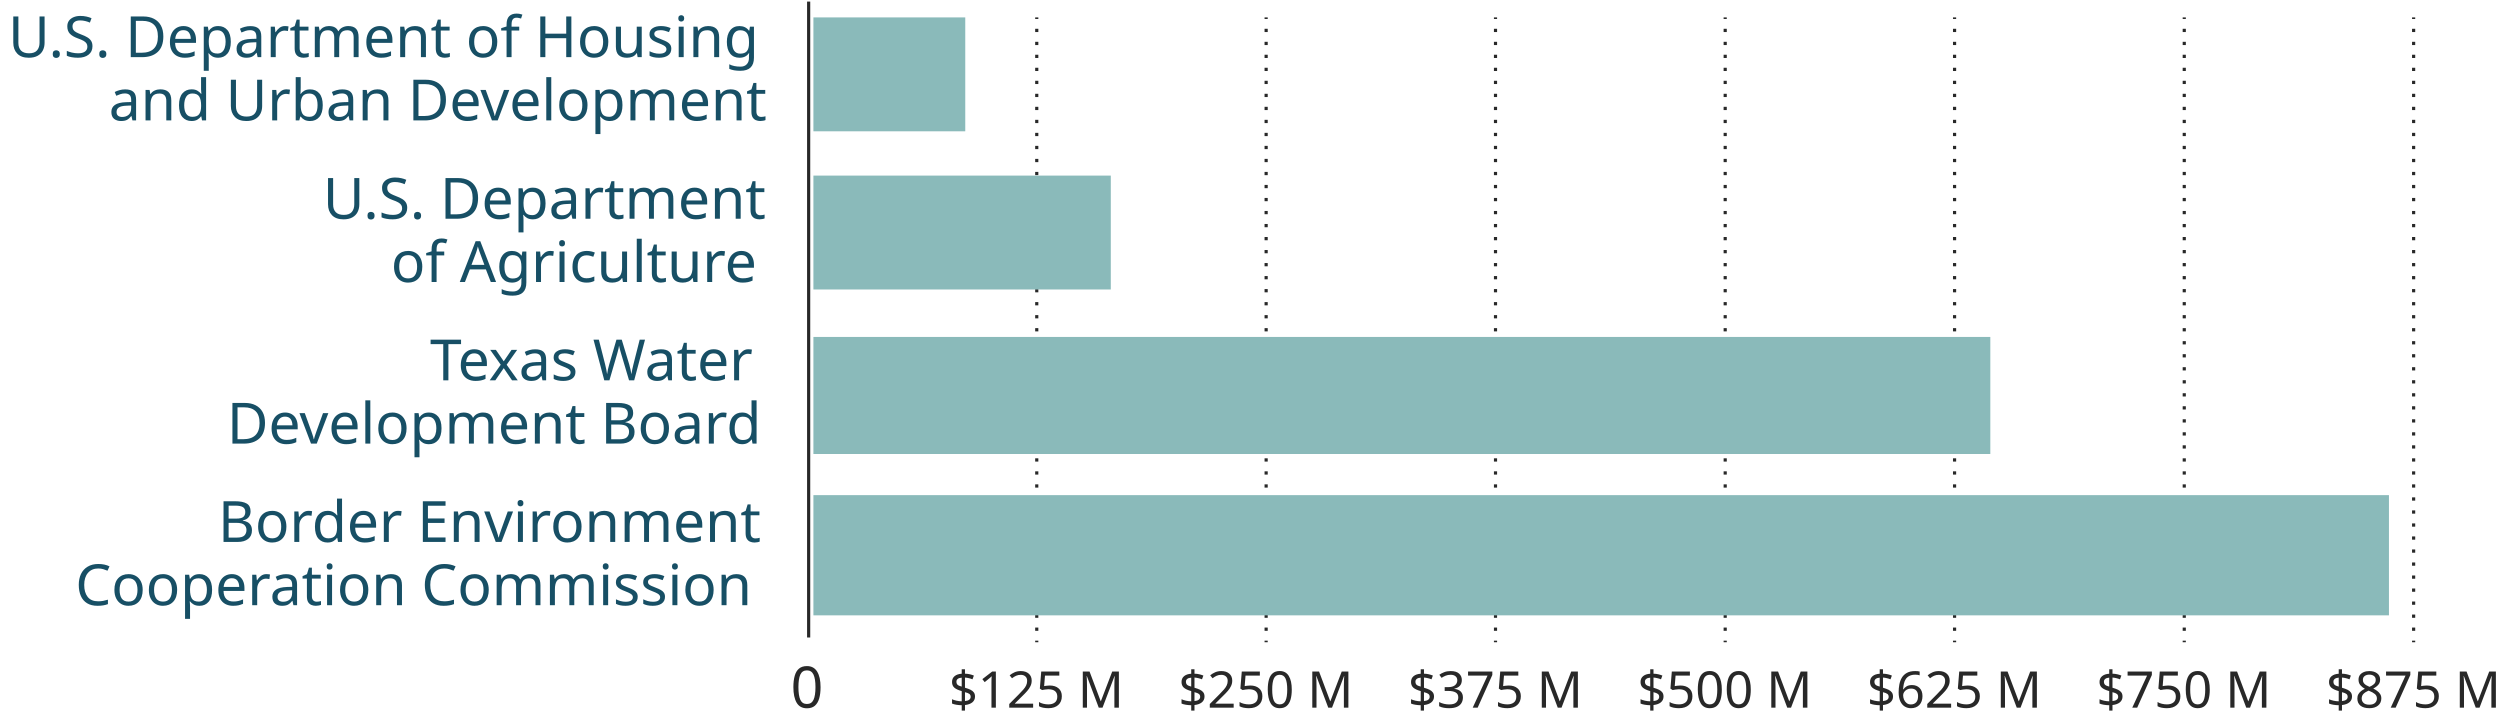
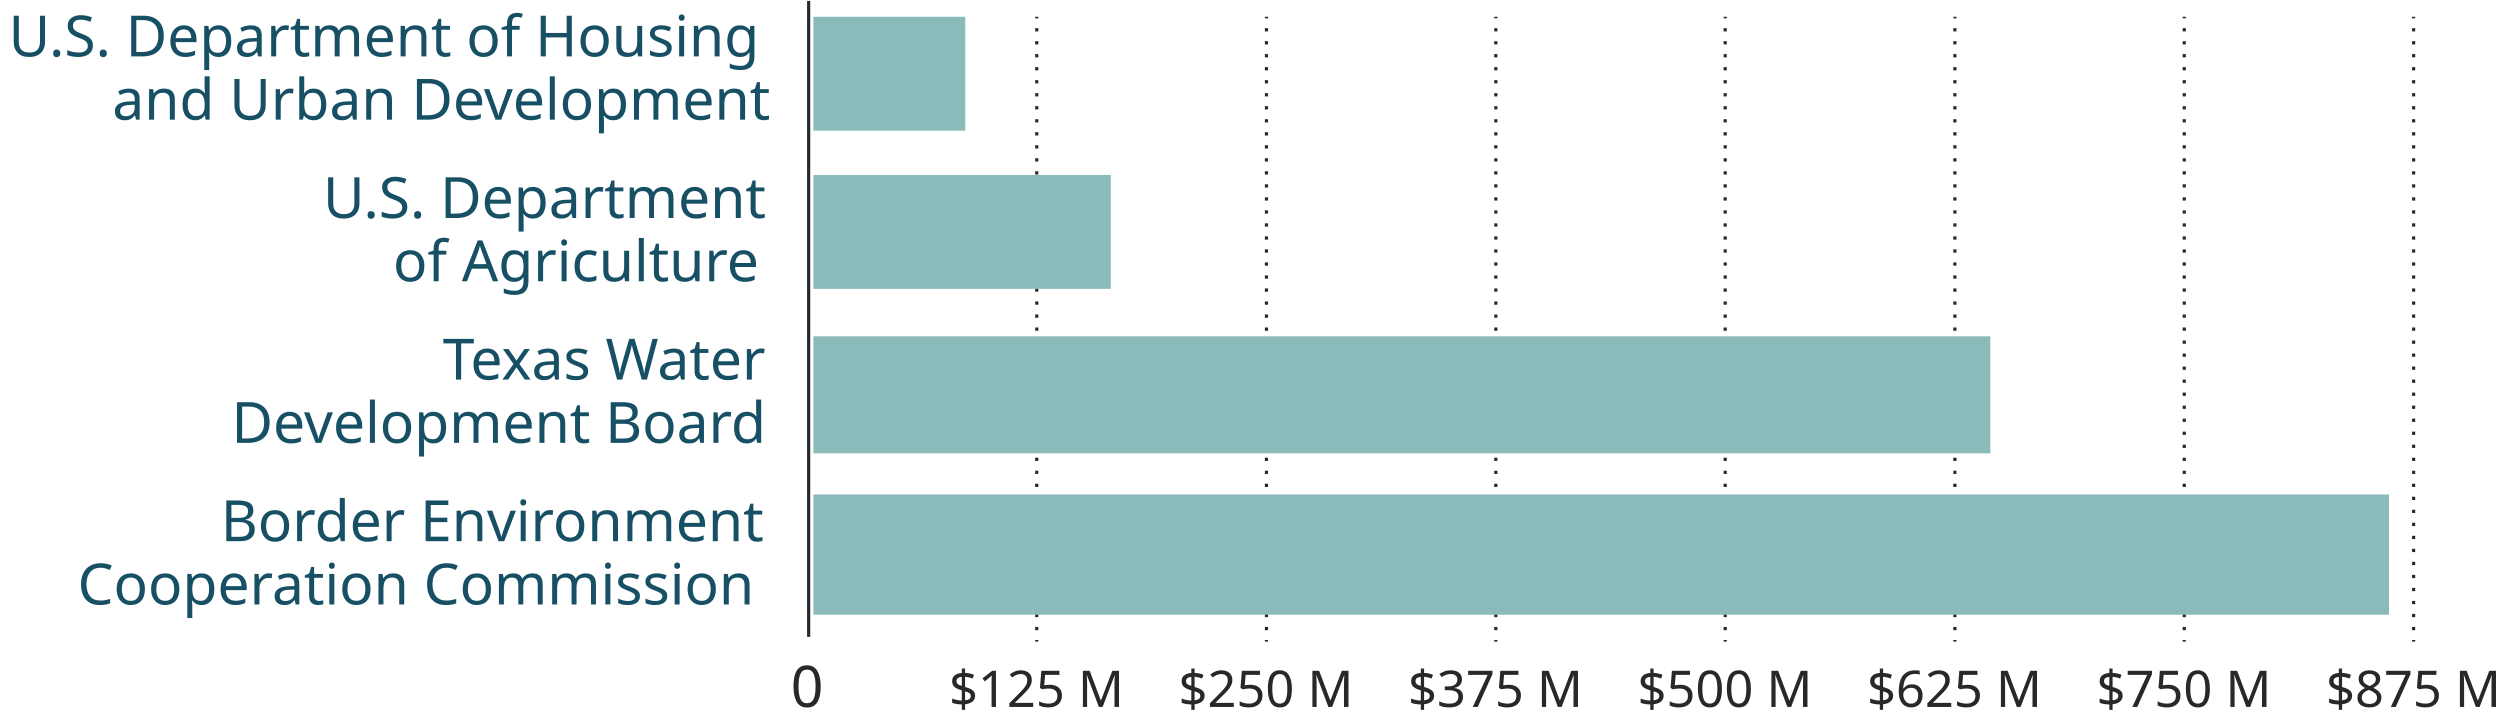
- <svg xmlns="http://www.w3.org/2000/svg" version="1.1" id="Layer_1" x="0px" y="0px" width="790.2px" height="227.7px" viewBox="245 12.3 790.2 227.7" enable-background="new 245 12.3 790.2 227.7" xml:space="preserve">
+ <svg xmlns="http://www.w3.org/2000/svg" version="1.1" id="Layer_1" x="0px" y="0px" width="790.2px" height="227.7px" viewBox="-84 -63.7 790.2 227.7" enable-background="new -84 -63.7 790.2 227.7" xml:space="preserve">
  <g>
    <g>
-       <line fill="none" stroke="#282828" stroke-miterlimit="10" x1="645.2" y1="17.8" x2="645.2" y2="18.3" />
-       <line fill="none" stroke="#282828" stroke-miterlimit="10" stroke-dasharray="1.029,3.086,1.029,3.086" x1="645.2" y1="21.4" x2="645.2" y2="28.1" />
-       <line fill="none" stroke="#282828" stroke-miterlimit="10" stroke-dasharray="1.029,3.086,1.029,3.086,1.029,3.086" x1="645.2" y1="29.6" x2="645.2" y2="213.3" />
-       <line fill="none" stroke="#282828" stroke-miterlimit="10" x1="645.2" y1="214.8" x2="645.2" y2="215.3" />
+       <g>
+         <line fill="none" stroke="#282828" stroke-miterlimit="10" x1="316.3" y1="-58.4" x2="316.3" y2="-57.9" />
+         <line fill="none" stroke="#282828" stroke-miterlimit="10" stroke-dasharray="1.029,3.086,1.029,3.086" x1="316.3" y1="-54.8" x2="316.3" y2="-48.1" />
+         <line fill="none" stroke="#282828" stroke-miterlimit="10" stroke-dasharray="1.029,3.086,1.029,3.086,1.029,3.086" x1="316.3" y1="-46.6" x2="316.3" y2="137.1" />
+         <line fill="none" stroke="#282828" stroke-miterlimit="10" x1="316.3" y1="138.6" x2="316.3" y2="139.1" />
+       </g>
    </g>
-   </g>
-   <g>
    <g>
-       <line fill="none" stroke="#282828" stroke-miterlimit="10" x1="717.7" y1="17.8" x2="717.7" y2="18.3" />
-       <line fill="none" stroke="#282828" stroke-miterlimit="10" stroke-dasharray="1.029,3.086,1.029,3.086" x1="717.7" y1="21.4" x2="717.7" y2="28.1" />
-       <line fill="none" stroke="#282828" stroke-miterlimit="10" stroke-dasharray="1.029,3.086,1.029,3.086,1.029,3.086" x1="717.7" y1="29.6" x2="717.7" y2="213.3" />
-       <line fill="none" stroke="#282828" stroke-miterlimit="10" x1="717.7" y1="214.8" x2="717.7" y2="215.3" />
+       <g>
+         <line fill="none" stroke="#282828" stroke-miterlimit="10" x1="388.8" y1="-58.4" x2="388.8" y2="-57.9" />
+         <line fill="none" stroke="#282828" stroke-miterlimit="10" stroke-dasharray="1.029,3.086,1.029,3.086" x1="388.8" y1="-54.8" x2="388.8" y2="-48.1" />
+         <line fill="none" stroke="#282828" stroke-miterlimit="10" stroke-dasharray="1.029,3.086,1.029,3.086,1.029,3.086" x1="388.8" y1="-46.6" x2="388.8" y2="137.1" />
+         <line fill="none" stroke="#282828" stroke-miterlimit="10" x1="388.8" y1="138.6" x2="388.8" y2="139.1" />
+       </g>
    </g>
-   </g>
-   <g>
    <g>
-       <line fill="none" stroke="#282828" stroke-miterlimit="10" x1="790.3" y1="17.8" x2="790.3" y2="18.3" />
-       <line fill="none" stroke="#282828" stroke-miterlimit="10" stroke-dasharray="1.029,3.086,1.029,3.086" x1="790.3" y1="21.4" x2="790.3" y2="28.1" />
-       <line fill="none" stroke="#282828" stroke-miterlimit="10" stroke-dasharray="1.029,3.086,1.029,3.086,1.029,3.086" x1="790.3" y1="29.6" x2="790.3" y2="213.3" />
-       <line fill="none" stroke="#282828" stroke-miterlimit="10" x1="790.3" y1="214.8" x2="790.3" y2="215.3" />
+       <g>
+         <line fill="none" stroke="#282828" stroke-miterlimit="10" x1="461.3" y1="-58.4" x2="461.3" y2="-57.9" />
+         <line fill="none" stroke="#282828" stroke-miterlimit="10" stroke-dasharray="1.029,3.086,1.029,3.086" x1="461.3" y1="-54.8" x2="461.3" y2="-48.1" />
+         <line fill="none" stroke="#282828" stroke-miterlimit="10" stroke-dasharray="1.029,3.086,1.029,3.086,1.029,3.086" x1="461.3" y1="-46.6" x2="461.3" y2="137.1" />
+         <line fill="none" stroke="#282828" stroke-miterlimit="10" x1="461.3" y1="138.6" x2="461.3" y2="139.1" />
+       </g>
    </g>
-   </g>
-   <g>
    <g>
-       <line fill="none" stroke="#282828" stroke-miterlimit="10" x1="862.8" y1="17.8" x2="862.8" y2="18.3" />
-       <line fill="none" stroke="#282828" stroke-miterlimit="10" stroke-dasharray="1.029,3.086,1.029,3.086" x1="862.8" y1="21.4" x2="862.8" y2="28.1" />
-       <line fill="none" stroke="#282828" stroke-miterlimit="10" stroke-dasharray="1.029,3.086,1.029,3.086,1.029,3.086" x1="862.8" y1="29.6" x2="862.8" y2="213.3" />
-       <line fill="none" stroke="#282828" stroke-miterlimit="10" x1="862.8" y1="214.8" x2="862.8" y2="215.3" />
+       <g>
+         <line fill="none" stroke="#282828" stroke-miterlimit="10" x1="533.9" y1="-58.4" x2="533.9" y2="-57.9" />
+         <line fill="none" stroke="#282828" stroke-miterlimit="10" stroke-dasharray="1.029,3.086,1.029,3.086" x1="533.9" y1="-54.8" x2="533.9" y2="-48.1" />
+         <line fill="none" stroke="#282828" stroke-miterlimit="10" stroke-dasharray="1.029,3.086,1.029,3.086,1.029,3.086" x1="533.9" y1="-46.6" x2="533.9" y2="137.1" />
+         <line fill="none" stroke="#282828" stroke-miterlimit="10" x1="533.9" y1="138.6" x2="533.9" y2="139.1" />
+       </g>
    </g>
-   </g>
-   <g>
    <g>
-       <line fill="none" stroke="#282828" stroke-miterlimit="10" x1="935.4" y1="17.8" x2="935.4" y2="18.3" />
-       <line fill="none" stroke="#282828" stroke-miterlimit="10" stroke-dasharray="1.029,3.086,1.029,3.086" x1="935.4" y1="21.4" x2="935.4" y2="28.1" />
-       <line fill="none" stroke="#282828" stroke-miterlimit="10" stroke-dasharray="1.029,3.086,1.029,3.086,1.029,3.086" x1="935.4" y1="29.6" x2="935.4" y2="213.3" />
-       <line fill="none" stroke="#282828" stroke-miterlimit="10" x1="935.4" y1="214.8" x2="935.4" y2="215.3" />
+       <g>
+         <line fill="none" stroke="#282828" stroke-miterlimit="10" x1="606.4" y1="-58.4" x2="606.4" y2="-57.9" />
+         <line fill="none" stroke="#282828" stroke-miterlimit="10" stroke-dasharray="1.029,3.086,1.029,3.086" x1="606.4" y1="-54.8" x2="606.4" y2="-48.1" />
+         <line fill="none" stroke="#282828" stroke-miterlimit="10" stroke-dasharray="1.029,3.086,1.029,3.086,1.029,3.086" x1="606.4" y1="-46.6" x2="606.4" y2="137.1" />
+         <line fill="none" stroke="#282828" stroke-miterlimit="10" x1="606.4" y1="138.6" x2="606.4" y2="139.1" />
+       </g>
    </g>
-   </g>
-   <g>
    <g>
-       <line fill="none" stroke="#282828" stroke-miterlimit="10" x1="572.7" y1="17.8" x2="572.7" y2="18.3" />
-       <line fill="none" stroke="#282828" stroke-miterlimit="10" stroke-dasharray="1.029,3.086,1.029,3.086" x1="572.7" y1="21.4" x2="572.7" y2="28.1" />
-       <line fill="none" stroke="#282828" stroke-miterlimit="10" stroke-dasharray="1.029,3.086,1.029,3.086,1.029,3.086" x1="572.7" y1="29.6" x2="572.7" y2="213.3" />
-       <line fill="none" stroke="#282828" stroke-miterlimit="10" x1="572.7" y1="214.8" x2="572.7" y2="215.3" />
+       <g>
+         <line fill="none" stroke="#282828" stroke-miterlimit="10" x1="243.7" y1="-58.4" x2="243.7" y2="-57.9" />
+         <line fill="none" stroke="#282828" stroke-miterlimit="10" stroke-dasharray="1.029,3.086,1.029,3.086" x1="243.7" y1="-54.8" x2="243.7" y2="-48.1" />
+         <line fill="none" stroke="#282828" stroke-miterlimit="10" stroke-dasharray="1.029,3.086,1.029,3.086,1.029,3.086" x1="243.7" y1="-46.6" x2="243.7" y2="137.1" />
+         <line fill="none" stroke="#282828" stroke-miterlimit="10" x1="243.7" y1="138.6" x2="243.7" y2="139.1" />
+       </g>
    </g>
-   </g>
-   <g>
    <g>
-       <line fill="none" stroke="#282828" stroke-miterlimit="10" x1="1007.9" y1="17.8" x2="1007.9" y2="18.3" />
-       <line fill="none" stroke="#282828" stroke-miterlimit="10" stroke-dasharray="1.029,3.086,1.029,3.086" x1="1007.9" y1="21.4" x2="1007.9" y2="28.1" />
-       <line fill="none" stroke="#282828" stroke-miterlimit="10" stroke-dasharray="1.029,3.086,1.029,3.086,1.029,3.086" x1="1007.9" y1="29.6" x2="1007.9" y2="213.3" />
-       <line fill="none" stroke="#282828" stroke-miterlimit="10" x1="1007.9" y1="214.8" x2="1007.9" y2="215.3" />
+       <g>
+         <line fill="none" stroke="#282828" stroke-miterlimit="10" x1="678.9" y1="-58.4" x2="678.9" y2="-57.9" />
+         <line fill="none" stroke="#282828" stroke-miterlimit="10" stroke-dasharray="1.029,3.086,1.029,3.086" x1="678.9" y1="-54.8" x2="678.9" y2="-48.1" />
+         <line fill="none" stroke="#282828" stroke-miterlimit="10" stroke-dasharray="1.029,3.086,1.029,3.086,1.029,3.086" x1="678.9" y1="-46.6" x2="678.9" y2="137.1" />
+         <line fill="none" stroke="#282828" stroke-miterlimit="10" x1="678.9" y1="138.6" x2="678.9" y2="139.1" />
+       </g>
    </g>
-   </g>
-   <g id="Layer_1_2_">
-     <g id="Layer_1_1_">
-       <g>
-         <g>
-           <rect x="502.1" y="168.8" fill="#8ABABA" width="498" height="38" />
-           <rect x="502.1" y="118.8" fill="#8ABABA" width="372" height="37" />
-           <rect x="502.1" y="67.8" fill="#8ABABA" width="94" height="36" />
-           <rect x="502.1" y="17.8" fill="#8ABABA" width="48" height="36" />
-         </g>
-         <line fill="none" stroke="#282828" stroke-miterlimit="10" x1="500.6" y1="12.8" x2="500.6" y2="213.8" />
-         <g>
-           <text transform="matrix(1 0 0 1 544.9328 235.9898)" fill="#282828" font-family="'AktivGrotesk-Regular'" font-size="16">$125 M</text>
-         </g>
-         <g>
-           <text transform="matrix(1 0 0 1 617.4733 235.9898)" fill="#282828" font-family="'AktivGrotesk-Regular'" font-size="16">$250 M</text>
-         </g>
-         <g>
-           <text transform="matrix(1 0 0 1 690.014 235.9898)" fill="#282828" font-family="'AktivGrotesk-Regular'" font-size="16">$375 M</text>
-         </g>
-         <g>
-           <text transform="matrix(1 0 0 1 762.5547 235.9898)" fill="#282828" font-family="'AktivGrotesk-Regular'" font-size="16">$500 M</text>
-         </g>
-         <g>
-           <text transform="matrix(1 0 0 1 835.0952 235.9898)" fill="#282828" font-family="'AktivGrotesk-Regular'" font-size="16">$625 M</text>
-         </g>
+     <g id="Layer_1_2_">
+       <g id="Layer_1_1_">
        <g>
          <g>
-             <text transform="matrix(1 0 0 1 907.6348 235.9898)" fill="#282828" font-family="'AktivGrotesk-Regular'" font-size="16">$750 M</text>
+             <rect x="173.1" y="92.6" fill="#8ABABA" width="498" height="38" />
+             <rect x="173.1" y="42.6" fill="#8ABABA" width="372" height="37" />
+             <rect x="173.1" y="-8.4" fill="#8ABABA" width="94" height="36" />
+             <rect x="173.1" y="-58.4" fill="#8ABABA" width="48" height="36" />
          </g>
-         </g>
-         <g>
+           <line fill="none" stroke="#282828" stroke-miterlimit="10" x1="171.6" y1="-63.4" x2="171.6" y2="137.6" />
          <g>
-             <text transform="matrix(1 0 0 1 980.1755 235.9898)" fill="#282828" font-family="'AktivGrotesk-Regular'" font-size="16">$875 M</text>
+             <text transform="matrix(1 0 0 1 215.9664 159.7486)" fill="#282828" font-family="'AktivGrotesk-Regular'" font-size="16">$125 M</text>
          </g>
-         </g>
-         <g>
-           <text transform="matrix(1 0 0 1 494.8806 235.9898)" fill="#282828" font-family="'AktivGrotesk-Regular'" font-size="18.144">0</text>
-         </g>
-         <g>
          <g>
-             <text transform="matrix(1 0 0 1 247.5738 30.365)" fill="#174F65" font-family="'AktivGrotesk-XBold'" font-size="18">U.S. Department of Housing</text>
-             <text transform="matrix(1 0 0 1 279.3738 50.365)" fill="#174F65" font-family="'AktivGrotesk-XBold'" font-size="18">and Urban Development</text>
+             <text transform="matrix(1 0 0 1 288.507 159.7486)" fill="#282828" font-family="'AktivGrotesk-Regular'" font-size="16">$250 M</text>
          </g>
-         </g>
-         <g>
-           <text transform="matrix(1 0 0 1 313.9037 183.5958)" fill="#174F65" font-family="'AktivGrotesk-XBold'" font-size="18">Border Environment</text>
-           <text transform="matrix(1 0 0 1 268.8037 203.5958)" fill="#174F65" font-family="'AktivGrotesk-XBold'" font-size="18">Cooperation Commission</text>
-         </g>
-         <g>
-           <text transform="matrix(1 0 0 1 380.916 132.5193)" fill="#174F65" font-family="'AktivGrotesk-XBold'" font-size="18">Texas Water</text>
-           <text transform="matrix(1 0 0 1 316.716 152.5193)" fill="#174F65" font-family="'AktivGrotesk-XBold'" font-size="18">Development Board</text>
-         </g>
-         <g>
-           <text transform="matrix(1 0 0 1 347.0585 81.4423)" fill="#174F65" font-family="'AktivGrotesk-XBold'" font-size="18">U.S. Department</text>
-           <text transform="matrix(1 0 0 1 368.5585 101.4423)" fill="#174F65" font-family="'AktivGrotesk-XBold'" font-size="18">of Agriculture</text>
+           <g>
+             <text transform="matrix(1 0 0 1 361.047 159.7486)" fill="#282828" font-family="'AktivGrotesk-Regular'" font-size="16">$375 M</text>
+           </g>
+           <g>
+             <text transform="matrix(1 0 0 1 433.5876 159.7486)" fill="#282828" font-family="'AktivGrotesk-Regular'" font-size="16">$500 M</text>
+           </g>
+           <g>
+             <text transform="matrix(1 0 0 1 506.1282 159.7486)" fill="#282828" font-family="'AktivGrotesk-Regular'" font-size="16">$625 M</text>
+           </g>
+           <g>
+             <g>
+               <text transform="matrix(1 0 0 1 578.6678 159.7486)" fill="#282828" font-family="'AktivGrotesk-Regular'" font-size="16">$750 M</text>
+             </g>
+           </g>
+           <g>
+             <g>
+               <text transform="matrix(1 0 0 1 651.2085 159.7486)" fill="#282828" font-family="'AktivGrotesk-Regular'" font-size="16">$875 M</text>
+             </g>
+           </g>
+           <g>
+             <text transform="matrix(1 0 0 1 165.9142 159.7486)" fill="#282828" font-family="'AktivGrotesk-Regular'" font-size="18.144">0</text>
+           </g>
+           <g>
+             <g>
+               <text transform="matrix(1 0 0 1 -81.2842 -45.8762)" fill="#174F65" font-family="'AktivGrotesk-XBold'" font-size="18">U.S. Department of Housing</text>
+               <text transform="matrix(1 0 0 1 -48.5061 -25.8762)" fill="#174F65" font-family="'AktivGrotesk-XBold'" font-size="18">and Urban Development</text>
+             </g>
+           </g>
+           <g>
+             <text transform="matrix(1 0 0 1 -14.2175 107.3546)" fill="#174F65" font-family="'AktivGrotesk-XBold'" font-size="18">Border Environment</text>
+             <text transform="matrix(1 0 0 1 -59.4874 127.3546)" fill="#174F65" font-family="'AktivGrotesk-XBold'" font-size="18">Cooperation Commission</text>
+           </g>
+           <g>
+             <text transform="matrix(1 0 0 1 55.9452 56.2781)" fill="#174F65" font-family="'AktivGrotesk-XBold'" font-size="18">Texas Water</text>
+             <text transform="matrix(1 0 0 1 -10.8334 76.2781)" fill="#174F65" font-family="'AktivGrotesk-XBold'" font-size="18">Development Board</text>
+           </g>
+           <g>
+             <text transform="matrix(1 0 0 1 18.0921 5.2011)" fill="#174F65" font-family="'AktivGrotesk-XBold'" font-size="18">U.S. Department</text>
+             <text transform="matrix(1 0 0 1 40.2142 25.2011)" fill="#174F65" font-family="'AktivGrotesk-XBold'" font-size="18">of Agriculture</text>
+           </g>
        </g>
      </g>
    </g>
+     <g id="Layer_2" display="none">
+ 	</g>
  </g>
</svg>
